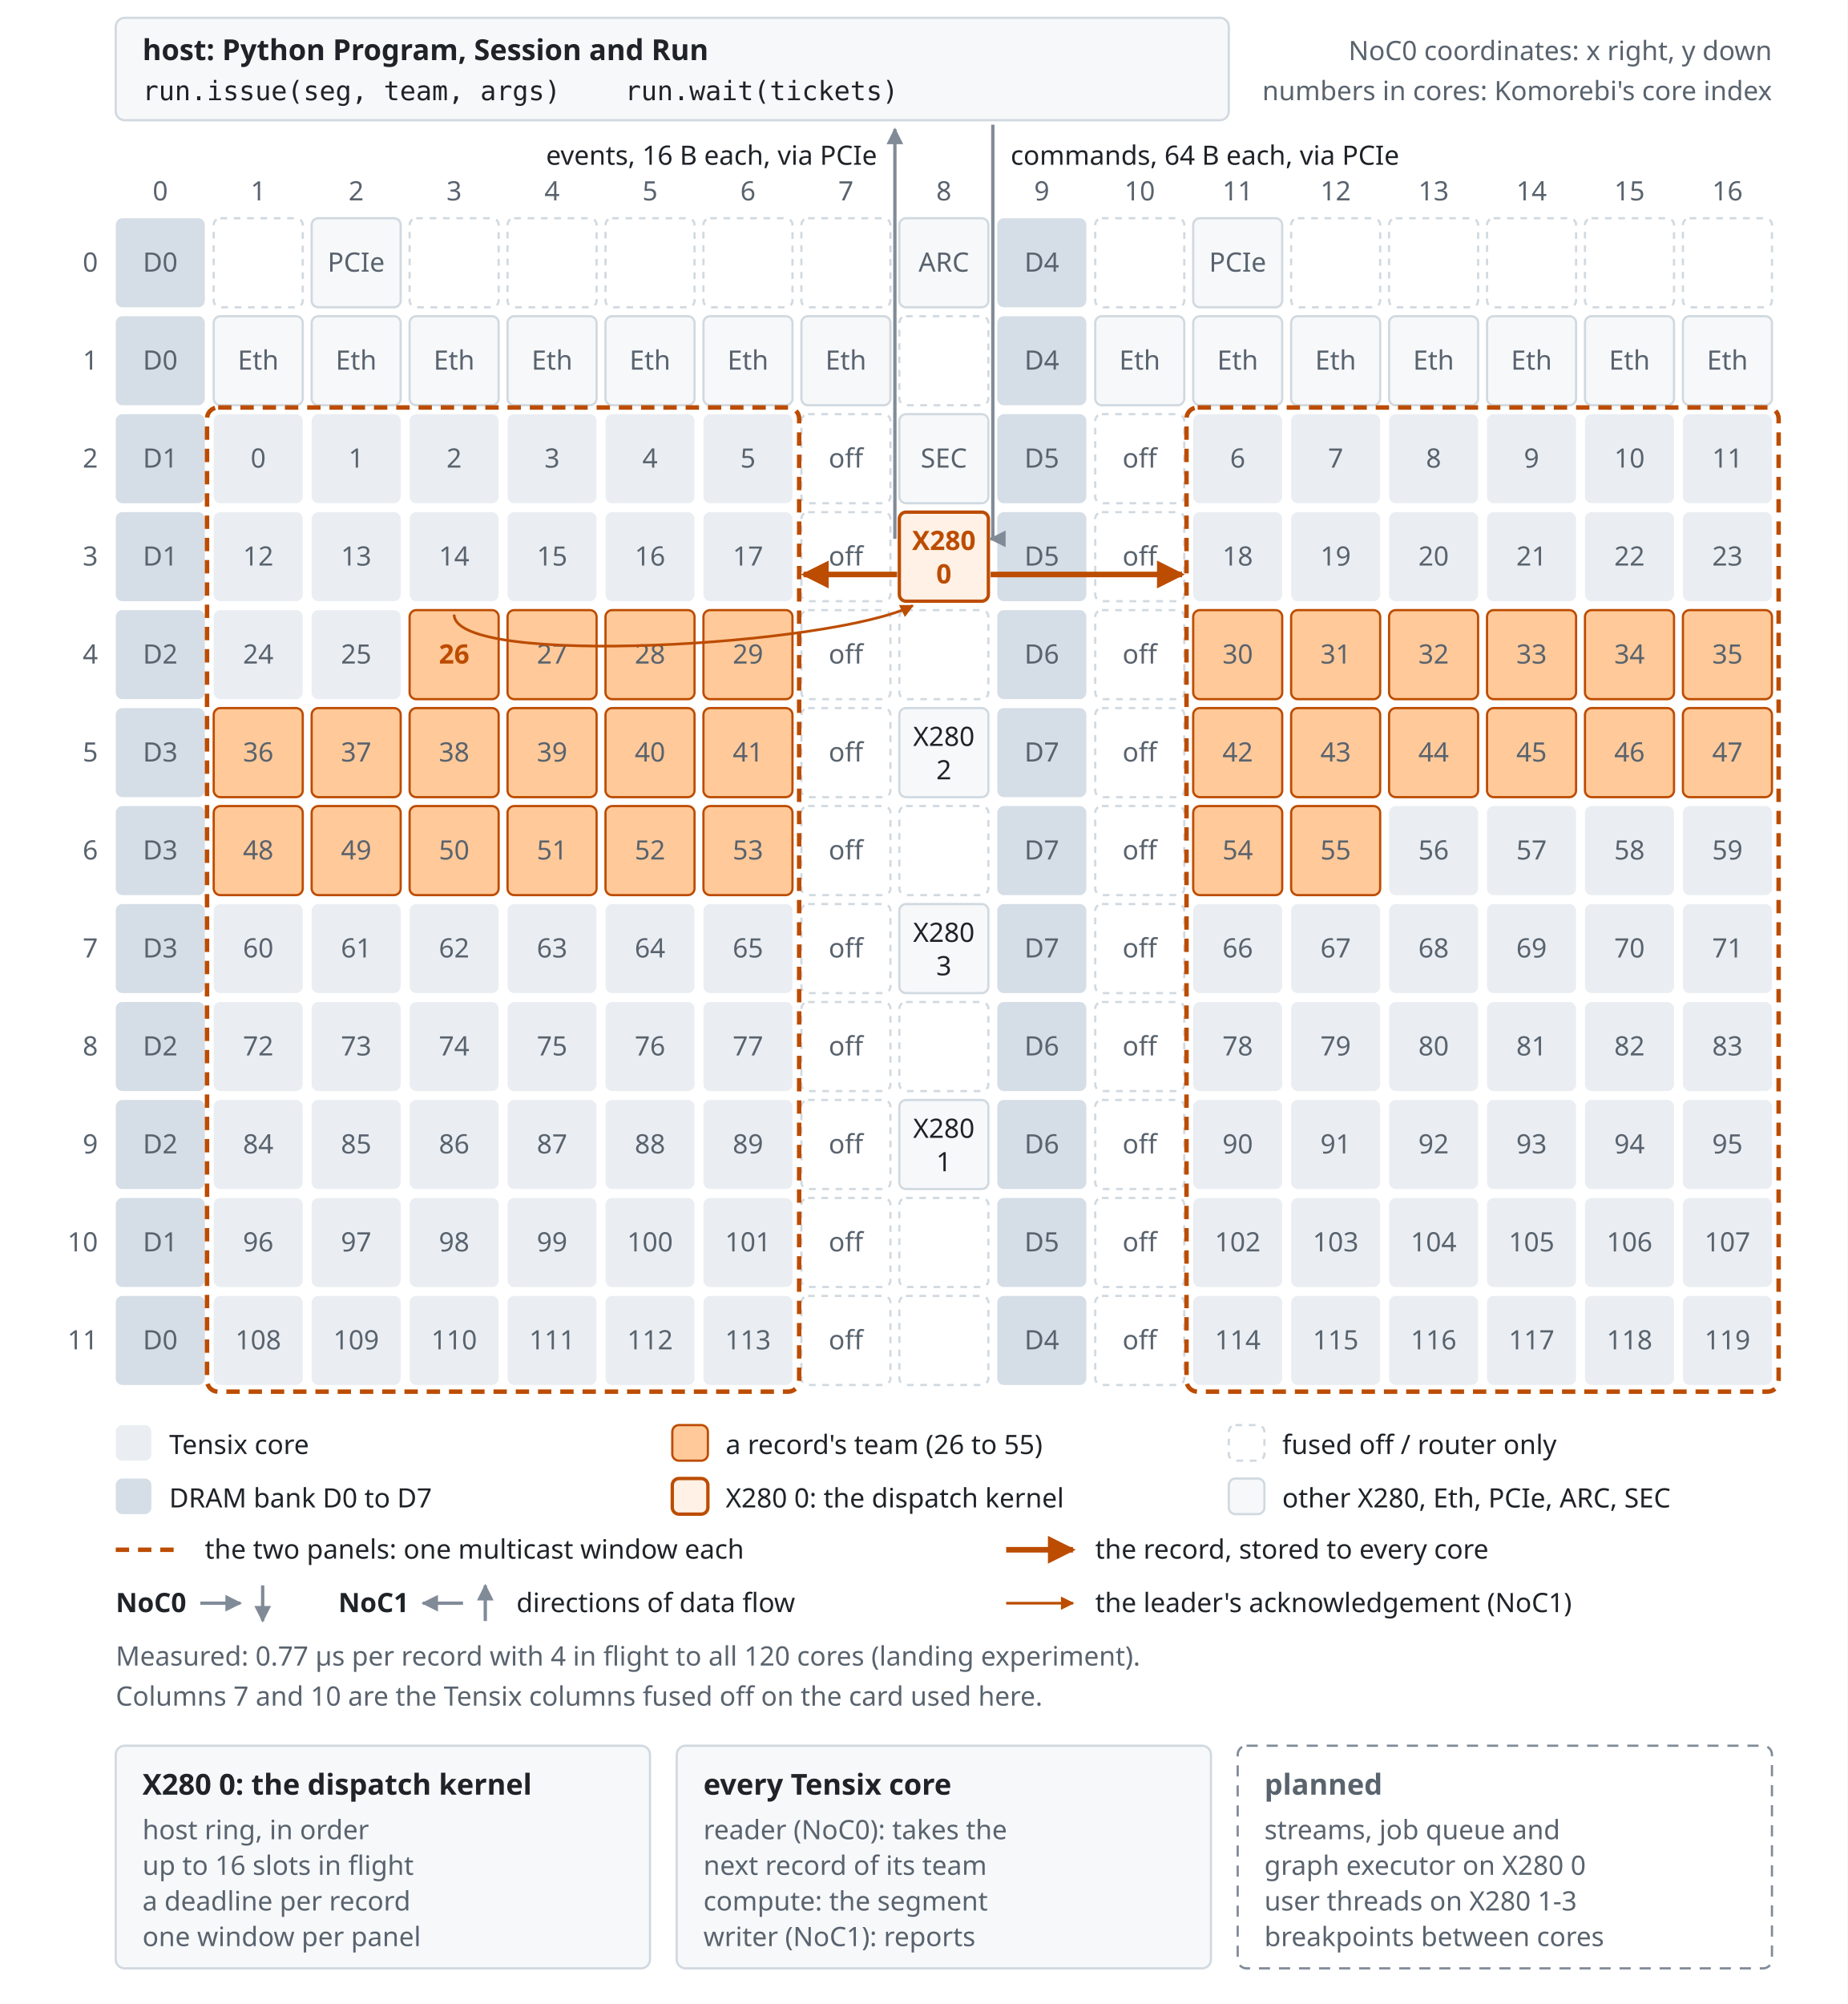
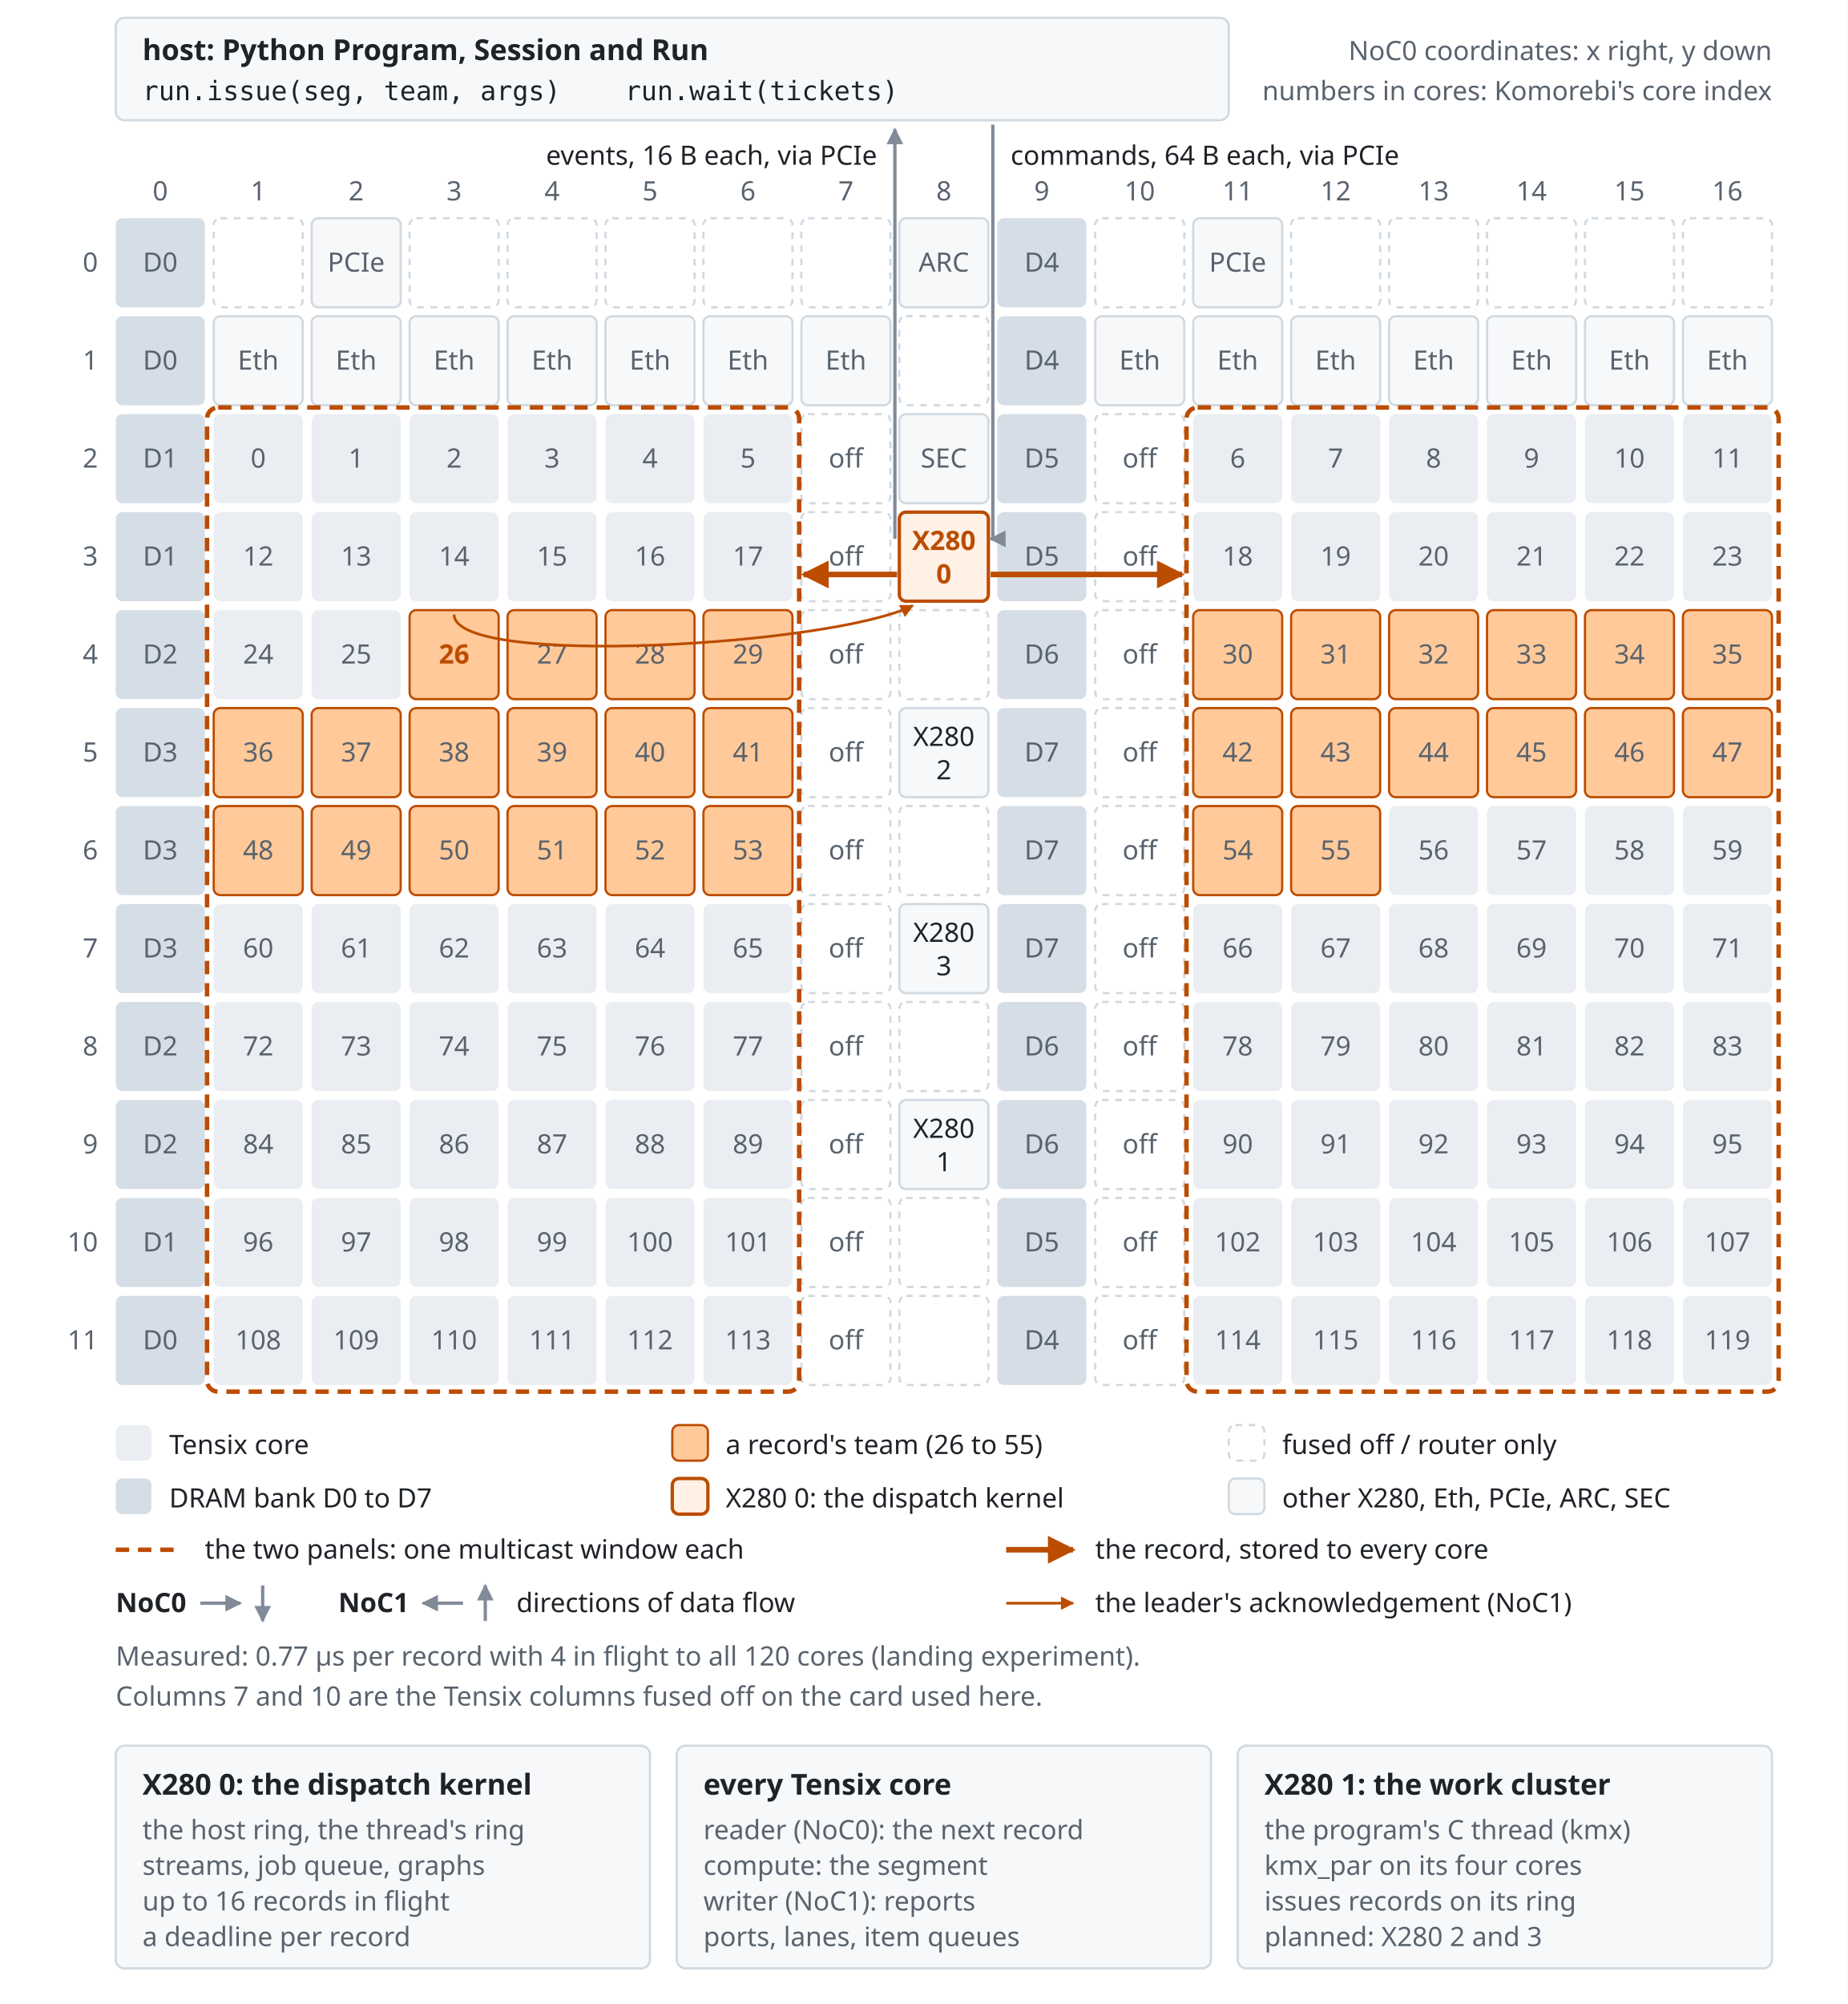
<svg xmlns="http://www.w3.org/2000/svg" width="830" height="900" viewBox="0 0 830 900" role="img">
  <style>
  text { font-family: -apple-system, 'Segoe UI', 'Noto Sans', Helvetica, Arial, sans-serif; font-size: 13px; fill: #1f2328; }
  .mono { font-family: ui-monospace, SFMono-Regular, Menlo, Consolas, 'DejaVu Sans Mono', monospace; }
  .b { font-weight: 600; }
  .h { font-size: 14px; font-weight: 600; }
  .m { fill: #59636e; }
  .a { fill: #bc4c00; }
  .s { font-size: 12px; }
  .box { fill: #f6f8fa; stroke: #d1d9e0; stroke-width: 1; }
  .plan { fill: none; stroke: #818b98; stroke-width: 1; stroke-dasharray: 5 4; }
  .dram { fill: #d5dde6; stroke: none; }
  .edge { fill: #f6f8fa; stroke: #d1d9e0; stroke-width: 1; }
  .off { fill: none; stroke: #d1d9e0; stroke-width: 1; stroke-dasharray: 3 3; }
  .hot { fill: #bc4c00; stroke: none; }
  .on { fill: #ffffff; }
  .cell { fill: #eaeef2; stroke: none; }
  .team { fill: #ffc999; stroke: #bc4c00; stroke-width: 1; }
  .abox { fill: #fff1e5; stroke: #bc4c00; stroke-width: 1.5; }
  .ln { stroke: #818b98; stroke-width: 1.5; fill: none; }
  .thin { stroke: #818b98; stroke-width: 1; fill: none; }
  .grid { stroke: #d1d9e0; stroke-width: 1; fill: none; }
  .al { stroke: #bc4c00; stroke-width: 2.5; fill: none; }
  .ad { stroke: #bc4c00; stroke-width: 2; fill: none; stroke-dasharray: 6 4; }
  .athin { stroke: #bc4c00; stroke-width: 1.2; fill: none; }
</style>
  <defs>
    <marker id="ha" viewBox="0 0 10 10" refX="9" refY="5" markerWidth="5" markerHeight="5" orient="auto-start-reverse">
      <path d="M0,0 L10,5 L0,10 z" fill="#bc4c00" />
    </marker>
    <marker id="hl" viewBox="0 0 10 10" refX="9" refY="5" markerWidth="5" markerHeight="5" orient="auto-start-reverse">
      <path d="M0,0 L10,5 L0,10 z" fill="#818b98" />
    </marker>
  </defs>
  <rect width="830" height="900" fill="#ffffff" />
  <rect x="52" y="8" width="500" height="46" rx="4" class="box" />
  <text x="64" y="27" class="b" xml:space="preserve">host: Python Program, Session and Run</text>
  <text x="64" y="45" class="mono s" xml:space="preserve">run.issue(seg, team, args)    run.wait(tickets)</text>
  <text x="72" y="90" class="s m" text-anchor="middle" xml:space="preserve">0</text>
  <text x="116" y="90" class="s m" text-anchor="middle" xml:space="preserve">1</text>
  <text x="160" y="90" class="s m" text-anchor="middle" xml:space="preserve">2</text>
  <text x="204" y="90" class="s m" text-anchor="middle" xml:space="preserve">3</text>
  <text x="248" y="90" class="s m" text-anchor="middle" xml:space="preserve">4</text>
  <text x="292" y="90" class="s m" text-anchor="middle" xml:space="preserve">5</text>
  <text x="336" y="90" class="s m" text-anchor="middle" xml:space="preserve">6</text>
  <text x="380" y="90" class="s m" text-anchor="middle" xml:space="preserve">7</text>
  <text x="424" y="90" class="s m" text-anchor="middle" xml:space="preserve">8</text>
  <text x="468" y="90" class="s m" text-anchor="middle" xml:space="preserve">9</text>
  <text x="512" y="90" class="s m" text-anchor="middle" xml:space="preserve">10</text>
  <text x="556" y="90" class="s m" text-anchor="middle" xml:space="preserve">11</text>
  <text x="600" y="90" class="s m" text-anchor="middle" xml:space="preserve">12</text>
  <text x="644" y="90" class="s m" text-anchor="middle" xml:space="preserve">13</text>
  <text x="688" y="90" class="s m" text-anchor="middle" xml:space="preserve">14</text>
  <text x="732" y="90" class="s m" text-anchor="middle" xml:space="preserve">15</text>
  <text x="776" y="90" class="s m" text-anchor="middle" xml:space="preserve">16</text>
  <text x="44" y="122" class="s m" text-anchor="end" xml:space="preserve">0</text>
  <text x="44" y="166" class="s m" text-anchor="end" xml:space="preserve">1</text>
  <text x="44" y="210" class="s m" text-anchor="end" xml:space="preserve">2</text>
  <text x="44" y="254" class="s m" text-anchor="end" xml:space="preserve">3</text>
  <text x="44" y="298" class="s m" text-anchor="end" xml:space="preserve">4</text>
  <text x="44" y="342" class="s m" text-anchor="end" xml:space="preserve">5</text>
  <text x="44" y="386" class="s m" text-anchor="end" xml:space="preserve">6</text>
  <text x="44" y="430" class="s m" text-anchor="end" xml:space="preserve">7</text>
  <text x="44" y="474" class="s m" text-anchor="end" xml:space="preserve">8</text>
  <text x="44" y="518" class="s m" text-anchor="end" xml:space="preserve">9</text>
  <text x="44" y="562" class="s m" text-anchor="end" xml:space="preserve">10</text>
  <text x="44" y="606" class="s m" text-anchor="end" xml:space="preserve">11</text>
  <text x="796" y="27" class="s m" text-anchor="end" xml:space="preserve">NoC0 coordinates: x right, y down</text>
  <text x="796" y="45" class="s m" text-anchor="end" xml:space="preserve">numbers in cores: Komorebi's core index</text>
  <rect x="52" y="98" width="40" height="40" rx="3" class="dram" />
  <text x="72" y="122" class="s m" text-anchor="middle" xml:space="preserve">D0</text>
  <rect x="96" y="98" width="40" height="40" rx="3" class="off" />
  <rect x="140" y="98" width="40" height="40" rx="3" class="edge" />
  <text x="160" y="122" class="s m" text-anchor="middle" xml:space="preserve">PCIe</text>
  <rect x="184" y="98" width="40" height="40" rx="3" class="off" />
  <rect x="228" y="98" width="40" height="40" rx="3" class="off" />
  <rect x="272" y="98" width="40" height="40" rx="3" class="off" />
  <rect x="316" y="98" width="40" height="40" rx="3" class="off" />
  <rect x="360" y="98" width="40" height="40" rx="3" class="off" />
  <rect x="404" y="98" width="40" height="40" rx="3" class="edge" />
  <text x="424" y="122" class="s m" text-anchor="middle" xml:space="preserve">ARC</text>
  <rect x="448" y="98" width="40" height="40" rx="3" class="dram" />
  <text x="468" y="122" class="s m" text-anchor="middle" xml:space="preserve">D4</text>
  <rect x="492" y="98" width="40" height="40" rx="3" class="off" />
  <rect x="536" y="98" width="40" height="40" rx="3" class="edge" />
  <text x="556" y="122" class="s m" text-anchor="middle" xml:space="preserve">PCIe</text>
  <rect x="580" y="98" width="40" height="40" rx="3" class="off" />
  <rect x="624" y="98" width="40" height="40" rx="3" class="off" />
  <rect x="668" y="98" width="40" height="40" rx="3" class="off" />
  <rect x="712" y="98" width="40" height="40" rx="3" class="off" />
  <rect x="756" y="98" width="40" height="40" rx="3" class="off" />
  <rect x="52" y="142" width="40" height="40" rx="3" class="dram" />
  <text x="72" y="166" class="s m" text-anchor="middle" xml:space="preserve">D0</text>
  <rect x="96" y="142" width="40" height="40" rx="3" class="edge" />
  <text x="116" y="166" class="s m" text-anchor="middle" xml:space="preserve">Eth</text>
  <rect x="140" y="142" width="40" height="40" rx="3" class="edge" />
  <text x="160" y="166" class="s m" text-anchor="middle" xml:space="preserve">Eth</text>
  <rect x="184" y="142" width="40" height="40" rx="3" class="edge" />
  <text x="204" y="166" class="s m" text-anchor="middle" xml:space="preserve">Eth</text>
  <rect x="228" y="142" width="40" height="40" rx="3" class="edge" />
  <text x="248" y="166" class="s m" text-anchor="middle" xml:space="preserve">Eth</text>
  <rect x="272" y="142" width="40" height="40" rx="3" class="edge" />
  <text x="292" y="166" class="s m" text-anchor="middle" xml:space="preserve">Eth</text>
  <rect x="316" y="142" width="40" height="40" rx="3" class="edge" />
  <text x="336" y="166" class="s m" text-anchor="middle" xml:space="preserve">Eth</text>
  <rect x="360" y="142" width="40" height="40" rx="3" class="edge" />
  <text x="380" y="166" class="s m" text-anchor="middle" xml:space="preserve">Eth</text>
  <rect x="404" y="142" width="40" height="40" rx="3" class="off" />
  <rect x="448" y="142" width="40" height="40" rx="3" class="dram" />
  <text x="468" y="166" class="s m" text-anchor="middle" xml:space="preserve">D4</text>
  <rect x="492" y="142" width="40" height="40" rx="3" class="edge" />
  <text x="512" y="166" class="s m" text-anchor="middle" xml:space="preserve">Eth</text>
  <rect x="536" y="142" width="40" height="40" rx="3" class="edge" />
  <text x="556" y="166" class="s m" text-anchor="middle" xml:space="preserve">Eth</text>
  <rect x="580" y="142" width="40" height="40" rx="3" class="edge" />
  <text x="600" y="166" class="s m" text-anchor="middle" xml:space="preserve">Eth</text>
  <rect x="624" y="142" width="40" height="40" rx="3" class="edge" />
  <text x="644" y="166" class="s m" text-anchor="middle" xml:space="preserve">Eth</text>
  <rect x="668" y="142" width="40" height="40" rx="3" class="edge" />
  <text x="688" y="166" class="s m" text-anchor="middle" xml:space="preserve">Eth</text>
  <rect x="712" y="142" width="40" height="40" rx="3" class="edge" />
  <text x="732" y="166" class="s m" text-anchor="middle" xml:space="preserve">Eth</text>
  <rect x="756" y="142" width="40" height="40" rx="3" class="edge" />
  <text x="776" y="166" class="s m" text-anchor="middle" xml:space="preserve">Eth</text>
  <rect x="52" y="186" width="40" height="40" rx="3" class="dram" />
  <text x="72" y="210" class="s m" text-anchor="middle" xml:space="preserve">D1</text>
  <rect x="96" y="186" width="40" height="40" rx="3" class="cell" />
  <text x="116" y="210" class="s m" text-anchor="middle" xml:space="preserve">0</text>
  <rect x="140" y="186" width="40" height="40" rx="3" class="cell" />
  <text x="160" y="210" class="s m" text-anchor="middle" xml:space="preserve">1</text>
  <rect x="184" y="186" width="40" height="40" rx="3" class="cell" />
  <text x="204" y="210" class="s m" text-anchor="middle" xml:space="preserve">2</text>
  <rect x="228" y="186" width="40" height="40" rx="3" class="cell" />
  <text x="248" y="210" class="s m" text-anchor="middle" xml:space="preserve">3</text>
  <rect x="272" y="186" width="40" height="40" rx="3" class="cell" />
  <text x="292" y="210" class="s m" text-anchor="middle" xml:space="preserve">4</text>
  <rect x="316" y="186" width="40" height="40" rx="3" class="cell" />
  <text x="336" y="210" class="s m" text-anchor="middle" xml:space="preserve">5</text>
  <rect x="360" y="186" width="40" height="40" rx="3" class="off" />
  <text x="380" y="210" class="s m" text-anchor="middle" xml:space="preserve">off</text>
  <rect x="404" y="186" width="40" height="40" rx="3" class="edge" />
  <text x="424" y="210" class="s m" text-anchor="middle" xml:space="preserve">SEC</text>
  <rect x="448" y="186" width="40" height="40" rx="3" class="dram" />
  <text x="468" y="210" class="s m" text-anchor="middle" xml:space="preserve">D5</text>
  <rect x="492" y="186" width="40" height="40" rx="3" class="off" />
  <text x="512" y="210" class="s m" text-anchor="middle" xml:space="preserve">off</text>
  <rect x="536" y="186" width="40" height="40" rx="3" class="cell" />
  <text x="556" y="210" class="s m" text-anchor="middle" xml:space="preserve">6</text>
  <rect x="580" y="186" width="40" height="40" rx="3" class="cell" />
  <text x="600" y="210" class="s m" text-anchor="middle" xml:space="preserve">7</text>
  <rect x="624" y="186" width="40" height="40" rx="3" class="cell" />
  <text x="644" y="210" class="s m" text-anchor="middle" xml:space="preserve">8</text>
  <rect x="668" y="186" width="40" height="40" rx="3" class="cell" />
  <text x="688" y="210" class="s m" text-anchor="middle" xml:space="preserve">9</text>
  <rect x="712" y="186" width="40" height="40" rx="3" class="cell" />
  <text x="732" y="210" class="s m" text-anchor="middle" xml:space="preserve">10</text>
  <rect x="756" y="186" width="40" height="40" rx="3" class="cell" />
  <text x="776" y="210" class="s m" text-anchor="middle" xml:space="preserve">11</text>
  <rect x="52" y="230" width="40" height="40" rx="3" class="dram" />
  <text x="72" y="254" class="s m" text-anchor="middle" xml:space="preserve">D1</text>
  <rect x="96" y="230" width="40" height="40" rx="3" class="cell" />
  <text x="116" y="254" class="s m" text-anchor="middle" xml:space="preserve">12</text>
  <rect x="140" y="230" width="40" height="40" rx="3" class="cell" />
  <text x="160" y="254" class="s m" text-anchor="middle" xml:space="preserve">13</text>
  <rect x="184" y="230" width="40" height="40" rx="3" class="cell" />
  <text x="204" y="254" class="s m" text-anchor="middle" xml:space="preserve">14</text>
  <rect x="228" y="230" width="40" height="40" rx="3" class="cell" />
  <text x="248" y="254" class="s m" text-anchor="middle" xml:space="preserve">15</text>
  <rect x="272" y="230" width="40" height="40" rx="3" class="cell" />
  <text x="292" y="254" class="s m" text-anchor="middle" xml:space="preserve">16</text>
  <rect x="316" y="230" width="40" height="40" rx="3" class="cell" />
  <text x="336" y="254" class="s m" text-anchor="middle" xml:space="preserve">17</text>
  <rect x="360" y="230" width="40" height="40" rx="3" class="off" />
  <text x="380" y="254" class="s m" text-anchor="middle" xml:space="preserve">off</text>
  <rect x="404" y="230" width="40" height="40" rx="3" class="abox" />
  <text x="424" y="247" class="s b a" text-anchor="middle" xml:space="preserve">X280</text>
  <text x="424" y="262" class="s b a" text-anchor="middle" xml:space="preserve">0</text>
  <rect x="448" y="230" width="40" height="40" rx="3" class="dram" />
  <text x="468" y="254" class="s m" text-anchor="middle" xml:space="preserve">D5</text>
  <rect x="492" y="230" width="40" height="40" rx="3" class="off" />
  <text x="512" y="254" class="s m" text-anchor="middle" xml:space="preserve">off</text>
  <rect x="536" y="230" width="40" height="40" rx="3" class="cell" />
  <text x="556" y="254" class="s m" text-anchor="middle" xml:space="preserve">18</text>
  <rect x="580" y="230" width="40" height="40" rx="3" class="cell" />
  <text x="600" y="254" class="s m" text-anchor="middle" xml:space="preserve">19</text>
  <rect x="624" y="230" width="40" height="40" rx="3" class="cell" />
  <text x="644" y="254" class="s m" text-anchor="middle" xml:space="preserve">20</text>
  <rect x="668" y="230" width="40" height="40" rx="3" class="cell" />
  <text x="688" y="254" class="s m" text-anchor="middle" xml:space="preserve">21</text>
  <rect x="712" y="230" width="40" height="40" rx="3" class="cell" />
  <text x="732" y="254" class="s m" text-anchor="middle" xml:space="preserve">22</text>
  <rect x="756" y="230" width="40" height="40" rx="3" class="cell" />
  <text x="776" y="254" class="s m" text-anchor="middle" xml:space="preserve">23</text>
  <rect x="52" y="274" width="40" height="40" rx="3" class="dram" />
  <text x="72" y="298" class="s m" text-anchor="middle" xml:space="preserve">D2</text>
  <rect x="96" y="274" width="40" height="40" rx="3" class="cell" />
  <text x="116" y="298" class="s m" text-anchor="middle" xml:space="preserve">24</text>
  <rect x="140" y="274" width="40" height="40" rx="3" class="cell" />
  <text x="160" y="298" class="s m" text-anchor="middle" xml:space="preserve">25</text>
  <rect x="184" y="274" width="40" height="40" rx="3" class="team" />
  <text x="204" y="298" class="s b a" text-anchor="middle" xml:space="preserve">26</text>
  <rect x="228" y="274" width="40" height="40" rx="3" class="team" />
  <text x="248" y="298" class="s m" text-anchor="middle" xml:space="preserve">27</text>
  <rect x="272" y="274" width="40" height="40" rx="3" class="team" />
  <text x="292" y="298" class="s m" text-anchor="middle" xml:space="preserve">28</text>
  <rect x="316" y="274" width="40" height="40" rx="3" class="team" />
  <text x="336" y="298" class="s m" text-anchor="middle" xml:space="preserve">29</text>
  <rect x="360" y="274" width="40" height="40" rx="3" class="off" />
  <text x="380" y="298" class="s m" text-anchor="middle" xml:space="preserve">off</text>
  <rect x="404" y="274" width="40" height="40" rx="3" class="off" />
  <rect x="448" y="274" width="40" height="40" rx="3" class="dram" />
  <text x="468" y="298" class="s m" text-anchor="middle" xml:space="preserve">D6</text>
  <rect x="492" y="274" width="40" height="40" rx="3" class="off" />
  <text x="512" y="298" class="s m" text-anchor="middle" xml:space="preserve">off</text>
  <rect x="536" y="274" width="40" height="40" rx="3" class="team" />
  <text x="556" y="298" class="s m" text-anchor="middle" xml:space="preserve">30</text>
  <rect x="580" y="274" width="40" height="40" rx="3" class="team" />
  <text x="600" y="298" class="s m" text-anchor="middle" xml:space="preserve">31</text>
  <rect x="624" y="274" width="40" height="40" rx="3" class="team" />
  <text x="644" y="298" class="s m" text-anchor="middle" xml:space="preserve">32</text>
  <rect x="668" y="274" width="40" height="40" rx="3" class="team" />
  <text x="688" y="298" class="s m" text-anchor="middle" xml:space="preserve">33</text>
  <rect x="712" y="274" width="40" height="40" rx="3" class="team" />
  <text x="732" y="298" class="s m" text-anchor="middle" xml:space="preserve">34</text>
  <rect x="756" y="274" width="40" height="40" rx="3" class="team" />
  <text x="776" y="298" class="s m" text-anchor="middle" xml:space="preserve">35</text>
  <rect x="52" y="318" width="40" height="40" rx="3" class="dram" />
  <text x="72" y="342" class="s m" text-anchor="middle" xml:space="preserve">D3</text>
  <rect x="96" y="318" width="40" height="40" rx="3" class="team" />
  <text x="116" y="342" class="s m" text-anchor="middle" xml:space="preserve">36</text>
  <rect x="140" y="318" width="40" height="40" rx="3" class="team" />
  <text x="160" y="342" class="s m" text-anchor="middle" xml:space="preserve">37</text>
  <rect x="184" y="318" width="40" height="40" rx="3" class="team" />
  <text x="204" y="342" class="s m" text-anchor="middle" xml:space="preserve">38</text>
  <rect x="228" y="318" width="40" height="40" rx="3" class="team" />
  <text x="248" y="342" class="s m" text-anchor="middle" xml:space="preserve">39</text>
  <rect x="272" y="318" width="40" height="40" rx="3" class="team" />
  <text x="292" y="342" class="s m" text-anchor="middle" xml:space="preserve">40</text>
  <rect x="316" y="318" width="40" height="40" rx="3" class="team" />
  <text x="336" y="342" class="s m" text-anchor="middle" xml:space="preserve">41</text>
  <rect x="360" y="318" width="40" height="40" rx="3" class="off" />
  <text x="380" y="342" class="s m" text-anchor="middle" xml:space="preserve">off</text>
  <rect x="404" y="318" width="40" height="40" rx="3" class="edge" />
  <text x="424" y="335" class="s" text-anchor="middle" xml:space="preserve">X280</text>
  <text x="424" y="350" class="s" text-anchor="middle" xml:space="preserve">2</text>
  <rect x="448" y="318" width="40" height="40" rx="3" class="dram" />
  <text x="468" y="342" class="s m" text-anchor="middle" xml:space="preserve">D7</text>
  <rect x="492" y="318" width="40" height="40" rx="3" class="off" />
  <text x="512" y="342" class="s m" text-anchor="middle" xml:space="preserve">off</text>
  <rect x="536" y="318" width="40" height="40" rx="3" class="team" />
  <text x="556" y="342" class="s m" text-anchor="middle" xml:space="preserve">42</text>
  <rect x="580" y="318" width="40" height="40" rx="3" class="team" />
  <text x="600" y="342" class="s m" text-anchor="middle" xml:space="preserve">43</text>
  <rect x="624" y="318" width="40" height="40" rx="3" class="team" />
  <text x="644" y="342" class="s m" text-anchor="middle" xml:space="preserve">44</text>
  <rect x="668" y="318" width="40" height="40" rx="3" class="team" />
  <text x="688" y="342" class="s m" text-anchor="middle" xml:space="preserve">45</text>
  <rect x="712" y="318" width="40" height="40" rx="3" class="team" />
  <text x="732" y="342" class="s m" text-anchor="middle" xml:space="preserve">46</text>
  <rect x="756" y="318" width="40" height="40" rx="3" class="team" />
  <text x="776" y="342" class="s m" text-anchor="middle" xml:space="preserve">47</text>
  <rect x="52" y="362" width="40" height="40" rx="3" class="dram" />
  <text x="72" y="386" class="s m" text-anchor="middle" xml:space="preserve">D3</text>
  <rect x="96" y="362" width="40" height="40" rx="3" class="team" />
  <text x="116" y="386" class="s m" text-anchor="middle" xml:space="preserve">48</text>
  <rect x="140" y="362" width="40" height="40" rx="3" class="team" />
  <text x="160" y="386" class="s m" text-anchor="middle" xml:space="preserve">49</text>
  <rect x="184" y="362" width="40" height="40" rx="3" class="team" />
  <text x="204" y="386" class="s m" text-anchor="middle" xml:space="preserve">50</text>
  <rect x="228" y="362" width="40" height="40" rx="3" class="team" />
  <text x="248" y="386" class="s m" text-anchor="middle" xml:space="preserve">51</text>
  <rect x="272" y="362" width="40" height="40" rx="3" class="team" />
  <text x="292" y="386" class="s m" text-anchor="middle" xml:space="preserve">52</text>
  <rect x="316" y="362" width="40" height="40" rx="3" class="team" />
  <text x="336" y="386" class="s m" text-anchor="middle" xml:space="preserve">53</text>
  <rect x="360" y="362" width="40" height="40" rx="3" class="off" />
  <text x="380" y="386" class="s m" text-anchor="middle" xml:space="preserve">off</text>
  <rect x="404" y="362" width="40" height="40" rx="3" class="off" />
  <rect x="448" y="362" width="40" height="40" rx="3" class="dram" />
  <text x="468" y="386" class="s m" text-anchor="middle" xml:space="preserve">D7</text>
  <rect x="492" y="362" width="40" height="40" rx="3" class="off" />
  <text x="512" y="386" class="s m" text-anchor="middle" xml:space="preserve">off</text>
  <rect x="536" y="362" width="40" height="40" rx="3" class="team" />
  <text x="556" y="386" class="s m" text-anchor="middle" xml:space="preserve">54</text>
  <rect x="580" y="362" width="40" height="40" rx="3" class="team" />
  <text x="600" y="386" class="s m" text-anchor="middle" xml:space="preserve">55</text>
  <rect x="624" y="362" width="40" height="40" rx="3" class="cell" />
  <text x="644" y="386" class="s m" text-anchor="middle" xml:space="preserve">56</text>
  <rect x="668" y="362" width="40" height="40" rx="3" class="cell" />
  <text x="688" y="386" class="s m" text-anchor="middle" xml:space="preserve">57</text>
  <rect x="712" y="362" width="40" height="40" rx="3" class="cell" />
  <text x="732" y="386" class="s m" text-anchor="middle" xml:space="preserve">58</text>
  <rect x="756" y="362" width="40" height="40" rx="3" class="cell" />
  <text x="776" y="386" class="s m" text-anchor="middle" xml:space="preserve">59</text>
  <rect x="52" y="406" width="40" height="40" rx="3" class="dram" />
  <text x="72" y="430" class="s m" text-anchor="middle" xml:space="preserve">D3</text>
  <rect x="96" y="406" width="40" height="40" rx="3" class="cell" />
  <text x="116" y="430" class="s m" text-anchor="middle" xml:space="preserve">60</text>
  <rect x="140" y="406" width="40" height="40" rx="3" class="cell" />
  <text x="160" y="430" class="s m" text-anchor="middle" xml:space="preserve">61</text>
  <rect x="184" y="406" width="40" height="40" rx="3" class="cell" />
  <text x="204" y="430" class="s m" text-anchor="middle" xml:space="preserve">62</text>
  <rect x="228" y="406" width="40" height="40" rx="3" class="cell" />
  <text x="248" y="430" class="s m" text-anchor="middle" xml:space="preserve">63</text>
  <rect x="272" y="406" width="40" height="40" rx="3" class="cell" />
  <text x="292" y="430" class="s m" text-anchor="middle" xml:space="preserve">64</text>
  <rect x="316" y="406" width="40" height="40" rx="3" class="cell" />
  <text x="336" y="430" class="s m" text-anchor="middle" xml:space="preserve">65</text>
  <rect x="360" y="406" width="40" height="40" rx="3" class="off" />
  <text x="380" y="430" class="s m" text-anchor="middle" xml:space="preserve">off</text>
  <rect x="404" y="406" width="40" height="40" rx="3" class="edge" />
  <text x="424" y="423" class="s" text-anchor="middle" xml:space="preserve">X280</text>
  <text x="424" y="438" class="s" text-anchor="middle" xml:space="preserve">3</text>
  <rect x="448" y="406" width="40" height="40" rx="3" class="dram" />
  <text x="468" y="430" class="s m" text-anchor="middle" xml:space="preserve">D7</text>
  <rect x="492" y="406" width="40" height="40" rx="3" class="off" />
  <text x="512" y="430" class="s m" text-anchor="middle" xml:space="preserve">off</text>
  <rect x="536" y="406" width="40" height="40" rx="3" class="cell" />
  <text x="556" y="430" class="s m" text-anchor="middle" xml:space="preserve">66</text>
  <rect x="580" y="406" width="40" height="40" rx="3" class="cell" />
  <text x="600" y="430" class="s m" text-anchor="middle" xml:space="preserve">67</text>
  <rect x="624" y="406" width="40" height="40" rx="3" class="cell" />
  <text x="644" y="430" class="s m" text-anchor="middle" xml:space="preserve">68</text>
  <rect x="668" y="406" width="40" height="40" rx="3" class="cell" />
  <text x="688" y="430" class="s m" text-anchor="middle" xml:space="preserve">69</text>
  <rect x="712" y="406" width="40" height="40" rx="3" class="cell" />
  <text x="732" y="430" class="s m" text-anchor="middle" xml:space="preserve">70</text>
  <rect x="756" y="406" width="40" height="40" rx="3" class="cell" />
  <text x="776" y="430" class="s m" text-anchor="middle" xml:space="preserve">71</text>
  <rect x="52" y="450" width="40" height="40" rx="3" class="dram" />
  <text x="72" y="474" class="s m" text-anchor="middle" xml:space="preserve">D2</text>
  <rect x="96" y="450" width="40" height="40" rx="3" class="cell" />
  <text x="116" y="474" class="s m" text-anchor="middle" xml:space="preserve">72</text>
  <rect x="140" y="450" width="40" height="40" rx="3" class="cell" />
  <text x="160" y="474" class="s m" text-anchor="middle" xml:space="preserve">73</text>
  <rect x="184" y="450" width="40" height="40" rx="3" class="cell" />
  <text x="204" y="474" class="s m" text-anchor="middle" xml:space="preserve">74</text>
  <rect x="228" y="450" width="40" height="40" rx="3" class="cell" />
  <text x="248" y="474" class="s m" text-anchor="middle" xml:space="preserve">75</text>
  <rect x="272" y="450" width="40" height="40" rx="3" class="cell" />
  <text x="292" y="474" class="s m" text-anchor="middle" xml:space="preserve">76</text>
  <rect x="316" y="450" width="40" height="40" rx="3" class="cell" />
  <text x="336" y="474" class="s m" text-anchor="middle" xml:space="preserve">77</text>
  <rect x="360" y="450" width="40" height="40" rx="3" class="off" />
  <text x="380" y="474" class="s m" text-anchor="middle" xml:space="preserve">off</text>
  <rect x="404" y="450" width="40" height="40" rx="3" class="off" />
  <rect x="448" y="450" width="40" height="40" rx="3" class="dram" />
  <text x="468" y="474" class="s m" text-anchor="middle" xml:space="preserve">D6</text>
  <rect x="492" y="450" width="40" height="40" rx="3" class="off" />
  <text x="512" y="474" class="s m" text-anchor="middle" xml:space="preserve">off</text>
  <rect x="536" y="450" width="40" height="40" rx="3" class="cell" />
  <text x="556" y="474" class="s m" text-anchor="middle" xml:space="preserve">78</text>
  <rect x="580" y="450" width="40" height="40" rx="3" class="cell" />
  <text x="600" y="474" class="s m" text-anchor="middle" xml:space="preserve">79</text>
  <rect x="624" y="450" width="40" height="40" rx="3" class="cell" />
  <text x="644" y="474" class="s m" text-anchor="middle" xml:space="preserve">80</text>
  <rect x="668" y="450" width="40" height="40" rx="3" class="cell" />
  <text x="688" y="474" class="s m" text-anchor="middle" xml:space="preserve">81</text>
  <rect x="712" y="450" width="40" height="40" rx="3" class="cell" />
  <text x="732" y="474" class="s m" text-anchor="middle" xml:space="preserve">82</text>
  <rect x="756" y="450" width="40" height="40" rx="3" class="cell" />
  <text x="776" y="474" class="s m" text-anchor="middle" xml:space="preserve">83</text>
  <rect x="52" y="494" width="40" height="40" rx="3" class="dram" />
  <text x="72" y="518" class="s m" text-anchor="middle" xml:space="preserve">D2</text>
  <rect x="96" y="494" width="40" height="40" rx="3" class="cell" />
  <text x="116" y="518" class="s m" text-anchor="middle" xml:space="preserve">84</text>
  <rect x="140" y="494" width="40" height="40" rx="3" class="cell" />
  <text x="160" y="518" class="s m" text-anchor="middle" xml:space="preserve">85</text>
  <rect x="184" y="494" width="40" height="40" rx="3" class="cell" />
  <text x="204" y="518" class="s m" text-anchor="middle" xml:space="preserve">86</text>
  <rect x="228" y="494" width="40" height="40" rx="3" class="cell" />
  <text x="248" y="518" class="s m" text-anchor="middle" xml:space="preserve">87</text>
  <rect x="272" y="494" width="40" height="40" rx="3" class="cell" />
  <text x="292" y="518" class="s m" text-anchor="middle" xml:space="preserve">88</text>
  <rect x="316" y="494" width="40" height="40" rx="3" class="cell" />
  <text x="336" y="518" class="s m" text-anchor="middle" xml:space="preserve">89</text>
  <rect x="360" y="494" width="40" height="40" rx="3" class="off" />
  <text x="380" y="518" class="s m" text-anchor="middle" xml:space="preserve">off</text>
  <rect x="404" y="494" width="40" height="40" rx="3" class="edge" />
  <text x="424" y="511" class="s" text-anchor="middle" xml:space="preserve">X280</text>
  <text x="424" y="526" class="s" text-anchor="middle" xml:space="preserve">1</text>
  <rect x="448" y="494" width="40" height="40" rx="3" class="dram" />
  <text x="468" y="518" class="s m" text-anchor="middle" xml:space="preserve">D6</text>
  <rect x="492" y="494" width="40" height="40" rx="3" class="off" />
  <text x="512" y="518" class="s m" text-anchor="middle" xml:space="preserve">off</text>
  <rect x="536" y="494" width="40" height="40" rx="3" class="cell" />
  <text x="556" y="518" class="s m" text-anchor="middle" xml:space="preserve">90</text>
  <rect x="580" y="494" width="40" height="40" rx="3" class="cell" />
  <text x="600" y="518" class="s m" text-anchor="middle" xml:space="preserve">91</text>
  <rect x="624" y="494" width="40" height="40" rx="3" class="cell" />
  <text x="644" y="518" class="s m" text-anchor="middle" xml:space="preserve">92</text>
  <rect x="668" y="494" width="40" height="40" rx="3" class="cell" />
  <text x="688" y="518" class="s m" text-anchor="middle" xml:space="preserve">93</text>
  <rect x="712" y="494" width="40" height="40" rx="3" class="cell" />
  <text x="732" y="518" class="s m" text-anchor="middle" xml:space="preserve">94</text>
  <rect x="756" y="494" width="40" height="40" rx="3" class="cell" />
  <text x="776" y="518" class="s m" text-anchor="middle" xml:space="preserve">95</text>
  <rect x="52" y="538" width="40" height="40" rx="3" class="dram" />
  <text x="72" y="562" class="s m" text-anchor="middle" xml:space="preserve">D1</text>
  <rect x="96" y="538" width="40" height="40" rx="3" class="cell" />
  <text x="116" y="562" class="s m" text-anchor="middle" xml:space="preserve">96</text>
  <rect x="140" y="538" width="40" height="40" rx="3" class="cell" />
  <text x="160" y="562" class="s m" text-anchor="middle" xml:space="preserve">97</text>
  <rect x="184" y="538" width="40" height="40" rx="3" class="cell" />
  <text x="204" y="562" class="s m" text-anchor="middle" xml:space="preserve">98</text>
  <rect x="228" y="538" width="40" height="40" rx="3" class="cell" />
  <text x="248" y="562" class="s m" text-anchor="middle" xml:space="preserve">99</text>
  <rect x="272" y="538" width="40" height="40" rx="3" class="cell" />
  <text x="292" y="562" class="s m" text-anchor="middle" xml:space="preserve">100</text>
  <rect x="316" y="538" width="40" height="40" rx="3" class="cell" />
  <text x="336" y="562" class="s m" text-anchor="middle" xml:space="preserve">101</text>
  <rect x="360" y="538" width="40" height="40" rx="3" class="off" />
  <text x="380" y="562" class="s m" text-anchor="middle" xml:space="preserve">off</text>
  <rect x="404" y="538" width="40" height="40" rx="3" class="off" />
  <rect x="448" y="538" width="40" height="40" rx="3" class="dram" />
  <text x="468" y="562" class="s m" text-anchor="middle" xml:space="preserve">D5</text>
  <rect x="492" y="538" width="40" height="40" rx="3" class="off" />
  <text x="512" y="562" class="s m" text-anchor="middle" xml:space="preserve">off</text>
  <rect x="536" y="538" width="40" height="40" rx="3" class="cell" />
  <text x="556" y="562" class="s m" text-anchor="middle" xml:space="preserve">102</text>
  <rect x="580" y="538" width="40" height="40" rx="3" class="cell" />
  <text x="600" y="562" class="s m" text-anchor="middle" xml:space="preserve">103</text>
  <rect x="624" y="538" width="40" height="40" rx="3" class="cell" />
  <text x="644" y="562" class="s m" text-anchor="middle" xml:space="preserve">104</text>
  <rect x="668" y="538" width="40" height="40" rx="3" class="cell" />
  <text x="688" y="562" class="s m" text-anchor="middle" xml:space="preserve">105</text>
  <rect x="712" y="538" width="40" height="40" rx="3" class="cell" />
  <text x="732" y="562" class="s m" text-anchor="middle" xml:space="preserve">106</text>
  <rect x="756" y="538" width="40" height="40" rx="3" class="cell" />
  <text x="776" y="562" class="s m" text-anchor="middle" xml:space="preserve">107</text>
  <rect x="52" y="582" width="40" height="40" rx="3" class="dram" />
  <text x="72" y="606" class="s m" text-anchor="middle" xml:space="preserve">D0</text>
  <rect x="96" y="582" width="40" height="40" rx="3" class="cell" />
  <text x="116" y="606" class="s m" text-anchor="middle" xml:space="preserve">108</text>
  <rect x="140" y="582" width="40" height="40" rx="3" class="cell" />
  <text x="160" y="606" class="s m" text-anchor="middle" xml:space="preserve">109</text>
  <rect x="184" y="582" width="40" height="40" rx="3" class="cell" />
  <text x="204" y="606" class="s m" text-anchor="middle" xml:space="preserve">110</text>
  <rect x="228" y="582" width="40" height="40" rx="3" class="cell" />
  <text x="248" y="606" class="s m" text-anchor="middle" xml:space="preserve">111</text>
  <rect x="272" y="582" width="40" height="40" rx="3" class="cell" />
  <text x="292" y="606" class="s m" text-anchor="middle" xml:space="preserve">112</text>
  <rect x="316" y="582" width="40" height="40" rx="3" class="cell" />
  <text x="336" y="606" class="s m" text-anchor="middle" xml:space="preserve">113</text>
  <rect x="360" y="582" width="40" height="40" rx="3" class="off" />
  <text x="380" y="606" class="s m" text-anchor="middle" xml:space="preserve">off</text>
  <rect x="404" y="582" width="40" height="40" rx="3" class="off" />
  <rect x="448" y="582" width="40" height="40" rx="3" class="dram" />
  <text x="468" y="606" class="s m" text-anchor="middle" xml:space="preserve">D4</text>
  <rect x="492" y="582" width="40" height="40" rx="3" class="off" />
  <text x="512" y="606" class="s m" text-anchor="middle" xml:space="preserve">off</text>
  <rect x="536" y="582" width="40" height="40" rx="3" class="cell" />
  <text x="556" y="606" class="s m" text-anchor="middle" xml:space="preserve">114</text>
  <rect x="580" y="582" width="40" height="40" rx="3" class="cell" />
  <text x="600" y="606" class="s m" text-anchor="middle" xml:space="preserve">115</text>
  <rect x="624" y="582" width="40" height="40" rx="3" class="cell" />
  <text x="644" y="606" class="s m" text-anchor="middle" xml:space="preserve">116</text>
  <rect x="668" y="582" width="40" height="40" rx="3" class="cell" />
  <text x="688" y="606" class="s m" text-anchor="middle" xml:space="preserve">117</text>
  <rect x="712" y="582" width="40" height="40" rx="3" class="cell" />
  <text x="732" y="606" class="s m" text-anchor="middle" xml:space="preserve">118</text>
  <rect x="756" y="582" width="40" height="40" rx="3" class="cell" />
  <text x="776" y="606" class="s m" text-anchor="middle" xml:space="preserve">119</text>
  <rect x="93" y="183" width="266" height="442" rx="5" class="ad" />
  <rect x="533" y="183" width="266" height="442" rx="5" class="ad" />
  <path d="M446,56 L446,242 L445,242" class="ln" marker-end="url(#hl)" />
  <line x1="402" y1="242" x2="402" y2="58" class="ln" marker-end="url(#hl)" />
  <text x="454" y="74" class="s" xml:space="preserve">commands, 64 B each, via PCIe</text>
  <text x="394" y="74" class="s" text-anchor="end" xml:space="preserve">events, 16 B each, via PCIe</text>
  <line x1="403" y1="258" x2="361" y2="258" class="al" marker-end="url(#ha)" />
  <line x1="445" y1="258" x2="531" y2="258" class="al" marker-end="url(#ha)" />
  <path d="M204.0,276 C204.0,300 374,290 410,272" class="athin" marker-end="url(#ha)" />
  <rect x="52" y="640" width="16" height="16" rx="3" class="cell" />
  <text x="76" y="653" class="s" xml:space="preserve">Tensix core</text>
  <rect x="302" y="640" width="16" height="16" rx="3" class="team" />
  <text x="326" y="653" class="s" xml:space="preserve">a record's team (26 to 55)</text>
  <rect x="552" y="640" width="16" height="16" rx="3" class="off" />
  <text x="576" y="653" class="s" xml:space="preserve">fused off / router only</text>
  <rect x="52" y="664" width="16" height="16" rx="3" class="dram" />
  <text x="76" y="677" class="s" xml:space="preserve">DRAM bank D0 to D7</text>
  <rect x="302" y="664" width="16" height="16" rx="3" class="abox" />
  <text x="326" y="677" class="s" xml:space="preserve">X280 0: the dispatch kernel</text>
  <rect x="552" y="664" width="16" height="16" rx="3" class="edge" />
  <text x="576" y="677" class="s" xml:space="preserve">other X280, Eth, PCIe, ARC, SEC</text>
  <line x1="52" y1="696" x2="82" y2="696" class="ad" />
  <text x="92" y="700" class="s" xml:space="preserve">the two panels: one multicast window each</text>
  <line x1="452" y1="696" x2="482" y2="696" class="al" marker-end="url(#ha)" />
  <text x="492" y="700" class="s" xml:space="preserve">the record, stored to every core</text>
  <text x="52" y="724" class="s b" xml:space="preserve">NoC0</text>
  <line x1="90" y1="720" x2="108" y2="720" class="ln" marker-end="url(#hl)" />
  <line x1="118" y1="712" x2="118" y2="728" class="ln" marker-end="url(#hl)" />
  <text x="152" y="724" class="s b" xml:space="preserve">NoC1</text>
  <line x1="208" y1="720" x2="190" y2="720" class="ln" marker-end="url(#hl)" />
  <line x1="218" y1="728" x2="218" y2="712" class="ln" marker-end="url(#hl)" />
  <text x="232" y="724" class="s" xml:space="preserve">directions of data flow</text>
  <line x1="452" y1="720" x2="482" y2="720" class="athin" marker-end="url(#ha)" />
  <text x="492" y="724" class="s" xml:space="preserve">the leader's acknowledgement (NoC1)</text>
  <text x="52" y="748" class="s m" xml:space="preserve">Measured: 0.77 µs per record with 4 in flight to all 120 cores (landing experiment).</text>
  <text x="52" y="766" class="s m" xml:space="preserve">Columns 7 and 10 are the Tensix columns fused off on the card used here.</text>
  <rect x="52" y="784" width="240" height="100" rx="4" class="box" />
  <text x="64" y="806" class="b" xml:space="preserve">X280 0: the dispatch kernel</text>
-   <text x="64" y="826" class="s m" xml:space="preserve">host ring, in order</text>
-   <text x="64" y="842" class="s m" xml:space="preserve">up to 16 slots in flight</text>
-   <text x="64" y="858" class="s m" xml:space="preserve">a deadline per record</text>
-   <text x="64" y="874" class="s m" xml:space="preserve">one window per panel</text>
+   <text x="64" y="826" class="s m" xml:space="preserve">the host ring, the thread's ring</text>
+   <text x="64" y="842" class="s m" xml:space="preserve">streams, job queue, graphs</text>
+   <text x="64" y="858" class="s m" xml:space="preserve">up to 16 records in flight</text>
+   <text x="64" y="874" class="s m" xml:space="preserve">a deadline per record</text>
  <rect x="304" y="784" width="240" height="100" rx="4" class="box" />
  <text x="316" y="806" class="b" xml:space="preserve">every Tensix core</text>
-   <text x="316" y="826" class="s m" xml:space="preserve">reader (NoC0): takes the</text>
-   <text x="316" y="842" class="s m" xml:space="preserve">next record of its team</text>
-   <text x="316" y="858" class="s m" xml:space="preserve">compute: the segment</text>
-   <text x="316" y="874" class="s m" xml:space="preserve">writer (NoC1): reports</text>
-   <rect x="556" y="784" width="240" height="100" rx="4" class="plan" />
-   <text x="568" y="806" class="b m" xml:space="preserve">planned</text>
-   <text x="568" y="826" class="s m" xml:space="preserve">streams, job queue and</text>
-   <text x="568" y="842" class="s m" xml:space="preserve">graph executor on X280 0</text>
-   <text x="568" y="858" class="s m" xml:space="preserve">user threads on X280 1-3</text>
-   <text x="568" y="874" class="s m" xml:space="preserve">breakpoints between cores</text>
+   <text x="316" y="826" class="s m" xml:space="preserve">reader (NoC0): the next record</text>
+   <text x="316" y="842" class="s m" xml:space="preserve">compute: the segment</text>
+   <text x="316" y="858" class="s m" xml:space="preserve">writer (NoC1): reports</text>
+   <text x="316" y="874" class="s m" xml:space="preserve">ports, lanes, item queues</text>
+   <rect x="556" y="784" width="240" height="100" rx="4" class="box" />
+   <text x="568" y="806" class="b" xml:space="preserve">X280 1: the work cluster</text>
+   <text x="568" y="826" class="s m" xml:space="preserve">the program's C thread (kmx)</text>
+   <text x="568" y="842" class="s m" xml:space="preserve">kmx_par on its four cores</text>
+   <text x="568" y="858" class="s m" xml:space="preserve">issues records on its ring</text>
+   <text x="568" y="874" class="s m" xml:space="preserve">planned: X280 2 and 3</text>
</svg>
